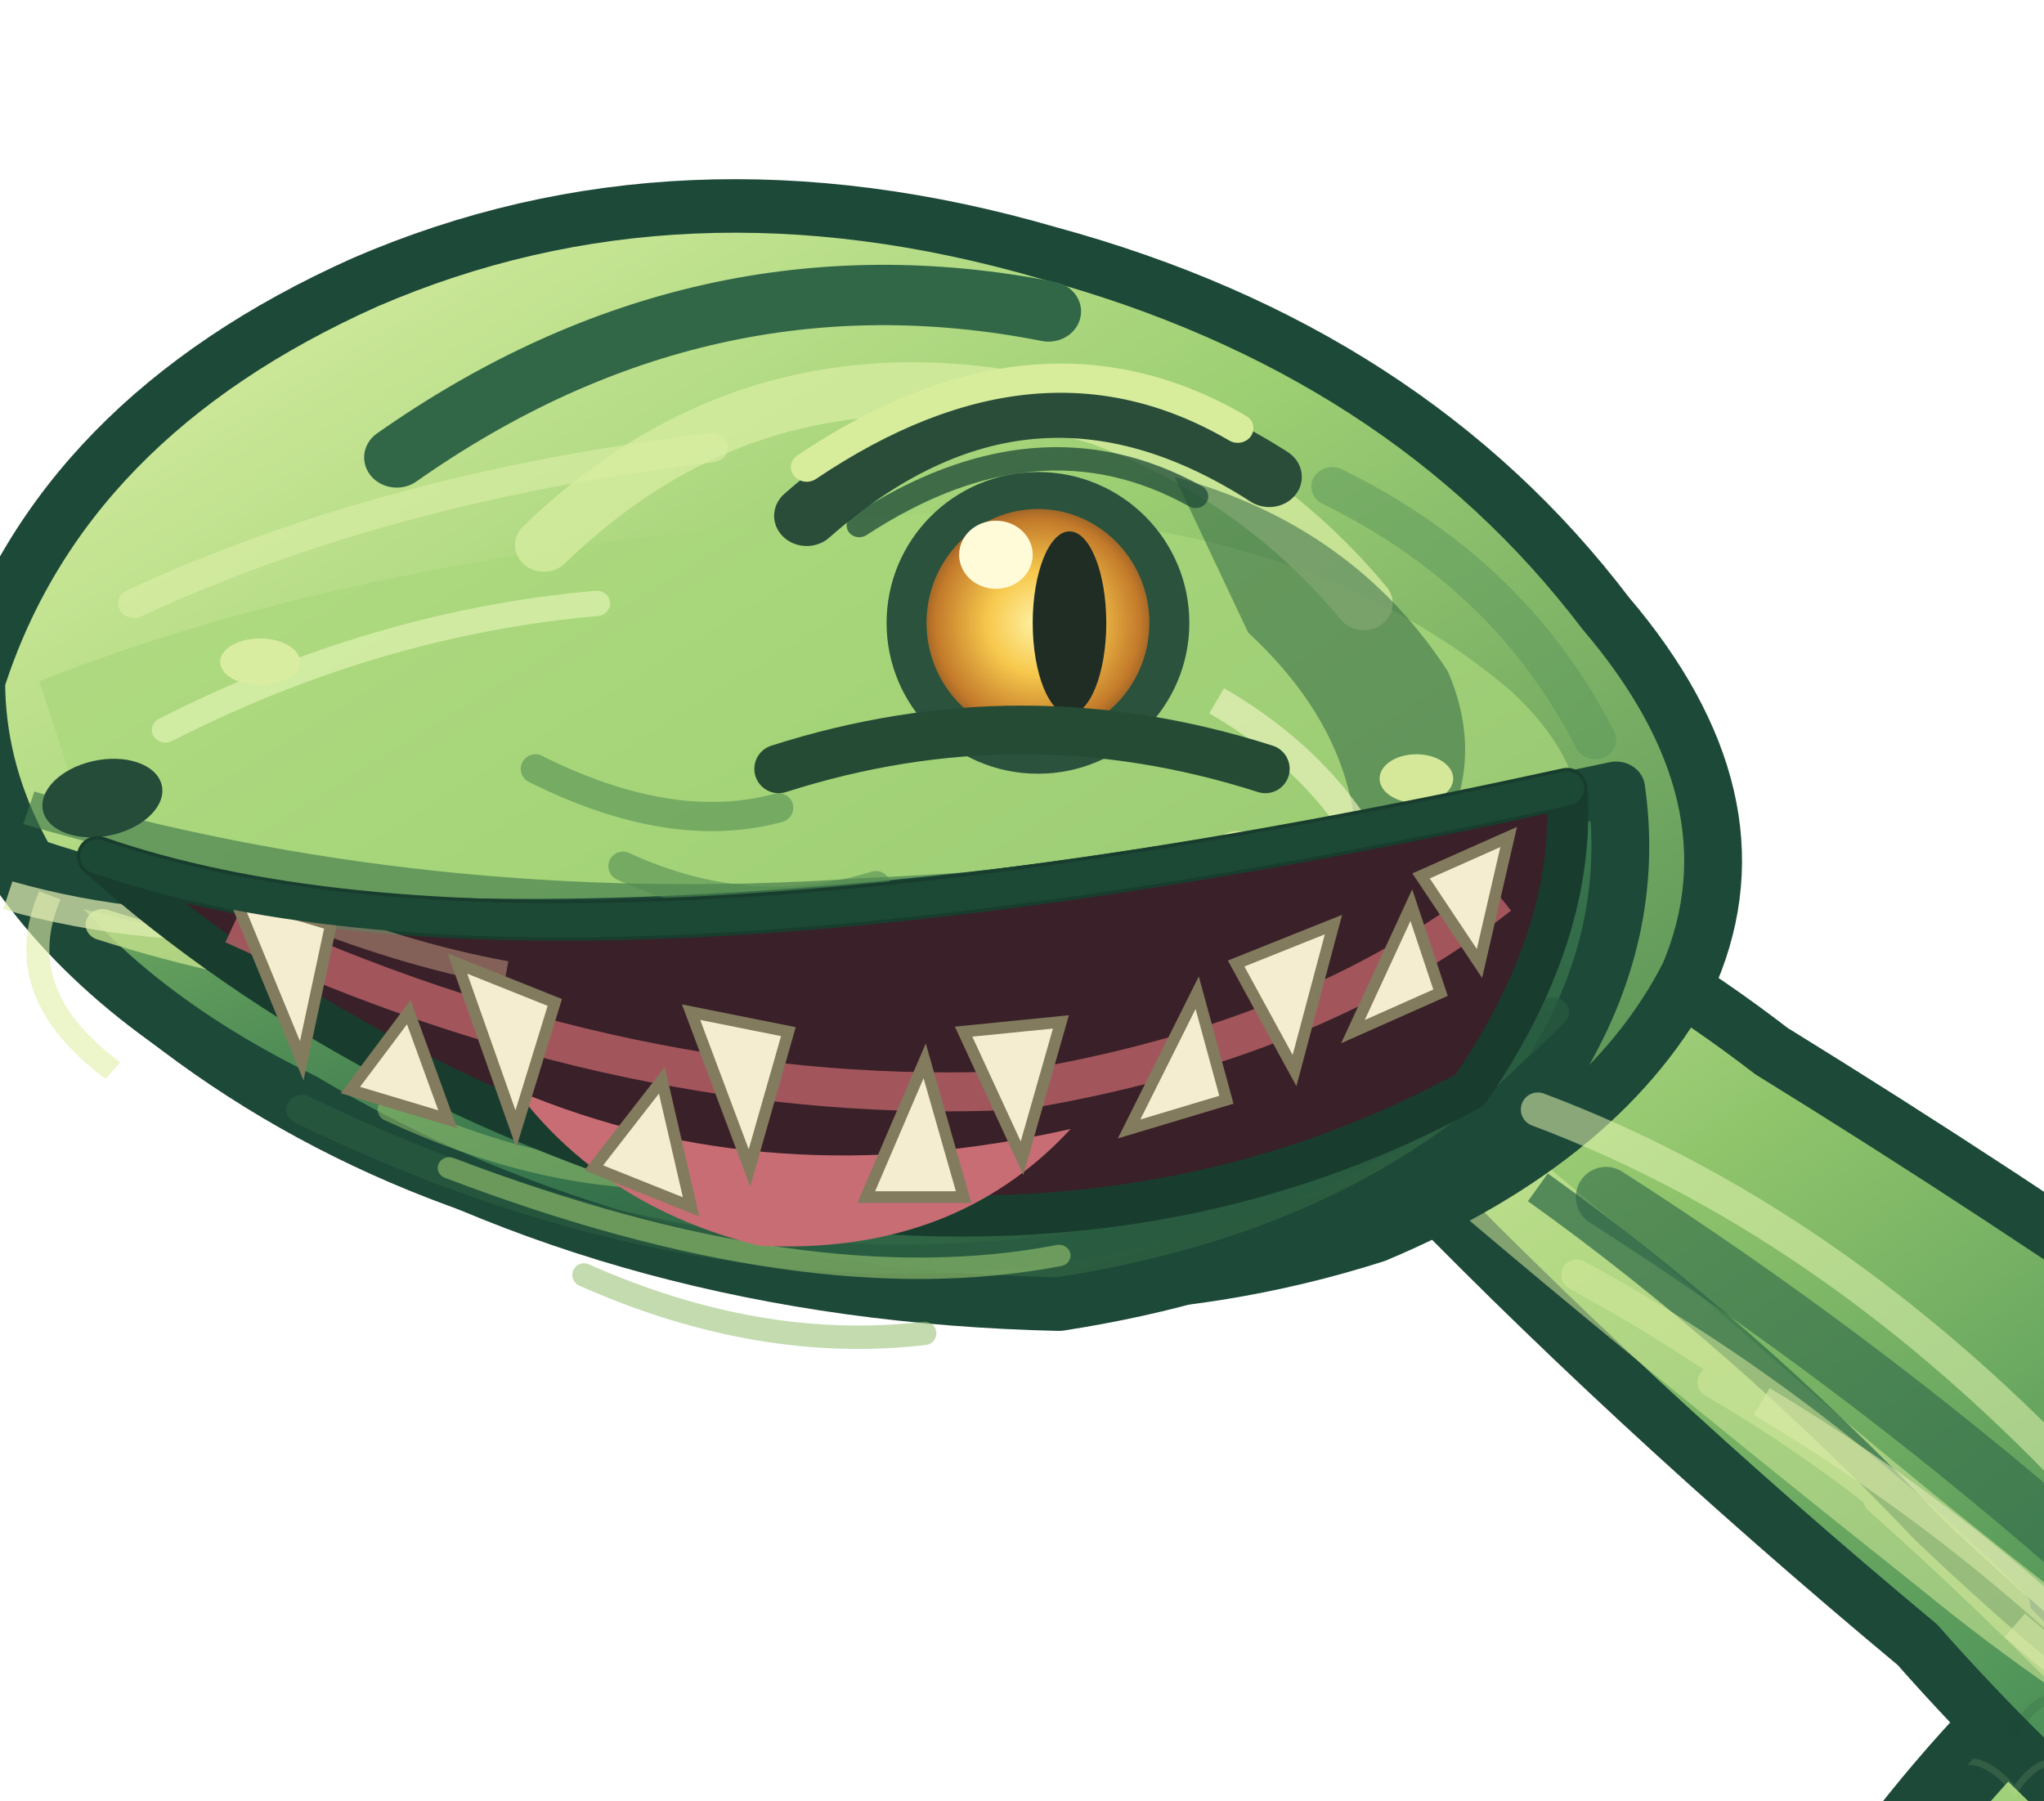
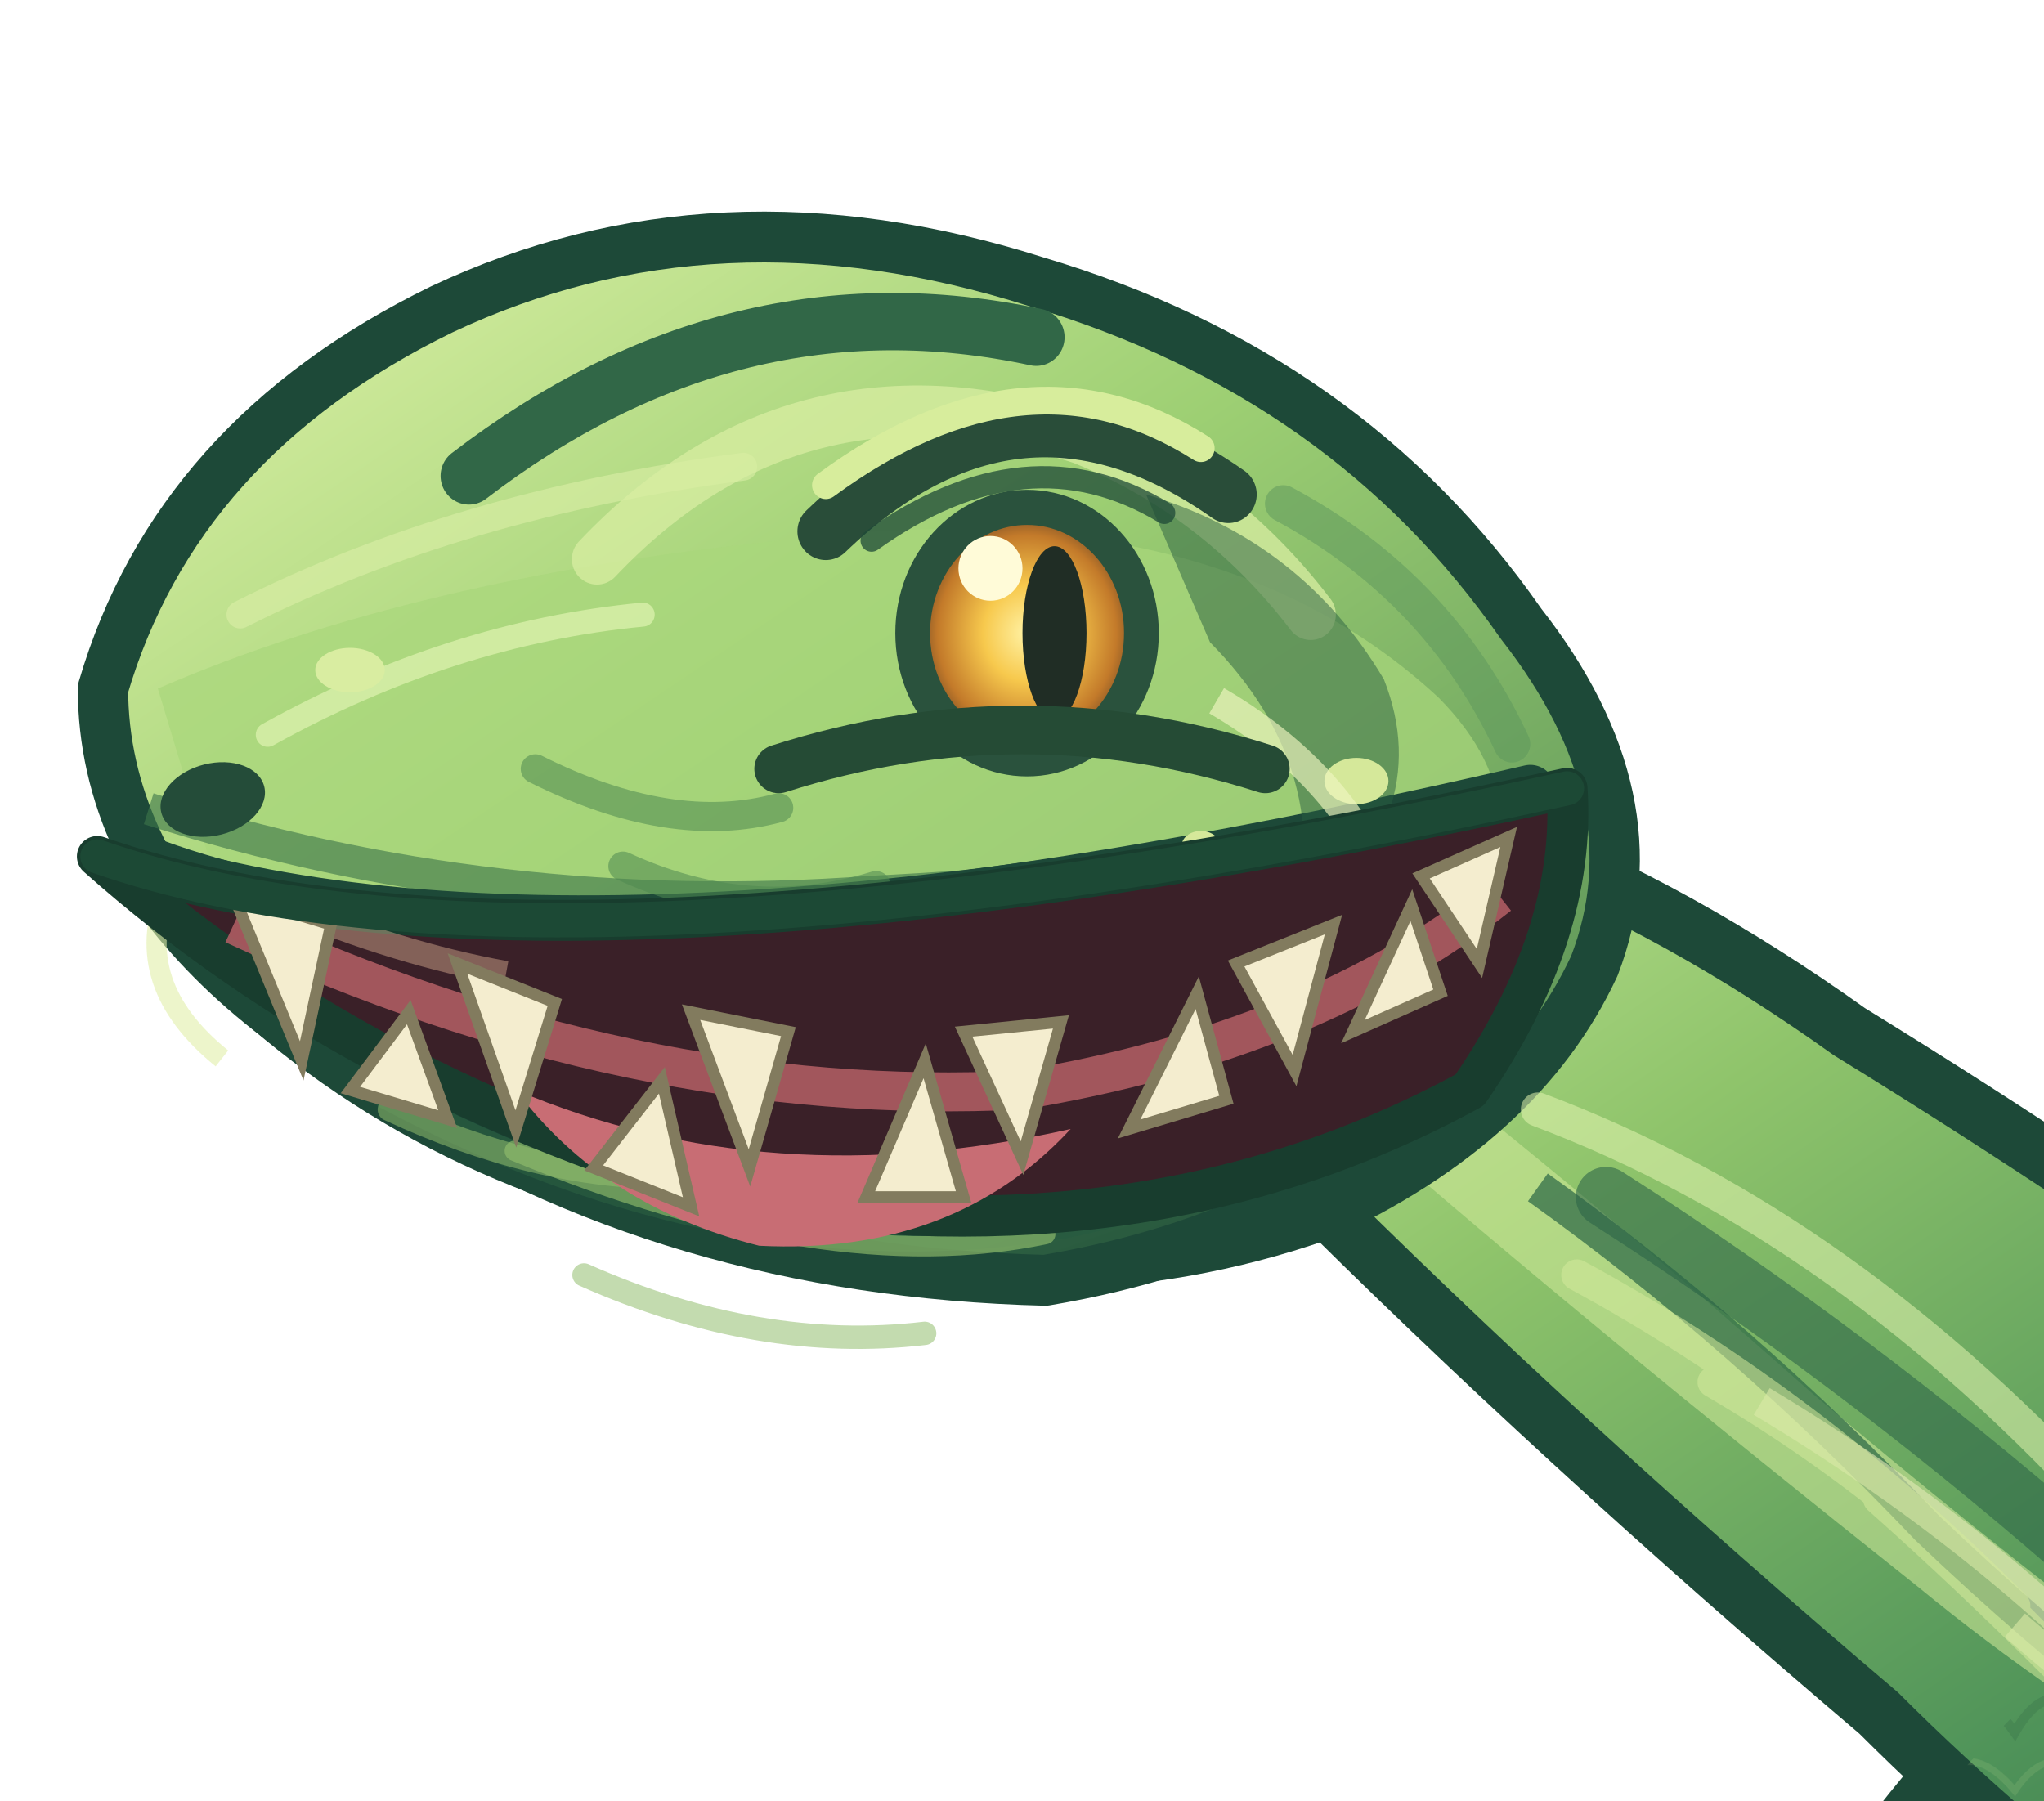
<svg xmlns="http://www.w3.org/2000/svg" viewBox="140 95 210 185" role="img" aria-label="Coelo, expresión de rugido">
  <svg x="0" y="0" width="1000" height="620" viewBox="0 0 1000 620">
    <defs>
      <linearGradient id="hide" x1="0" y1="0" x2=".8" y2="1">
        <stop stop-color="#c8e99a" />
        <stop offset=".28" stop-color="#8fc46b" />
        <stop offset=".62" stop-color="#4f9359" />
        <stop offset="1" stop-color="#245440" />
      </linearGradient>
      <linearGradient id="hideDark" x1="0" y1="0" x2="1" y2="1">
        <stop stop-color="#7eb766" />
        <stop offset=".52" stop-color="#39784e" />
        <stop offset="1" stop-color="#204735" />
      </linearGradient>
      <linearGradient id="belly" x1="0" y1="0" x2=".3" y2="1">
        <stop stop-color="#f1e6bb" />
        <stop offset=".55" stop-color="#c9c58f" />
        <stop offset="1" stop-color="#8f9b68" />
      </linearGradient>
      <linearGradient id="face" x1="0" y1="0" x2="1" y2="1">
        <stop stop-color="#e2f4aa" />
        <stop offset=".45" stop-color="#9dcf73" />
        <stop offset="1" stop-color="#4d8752" />
      </linearGradient>
      <linearGradient id="claw" x1="0" y1="0" x2="0" y2="1">
        <stop stop-color="#f2e9ce" />
        <stop offset="1" stop-color="#a8a17f" />
      </linearGradient>
      <radialGradient id="amber">
        <stop stop-color="#fff2a5" />
        <stop offset=".38" stop-color="#f7c94d" />
        <stop offset=".78" stop-color="#c37a2a" />
        <stop offset="1" stop-color="#694525" />
      </radialGradient>
      <filter id="shadow" x="-20%" y="-30%" width="140%" height="170%">
        <feGaussianBlur stdDeviation="13" />
      </filter>
      <clipPath id="bodyClip">
        <path d="M335 285 Q374 234 448 226 Q537 207 626 258 Q671 286 681 336 Q676 386 628 408 Q554 439 460 410 Q389 391 346 352Z" />
      </clipPath>
      <pattern id="scaleTexture" width="18" height="14" patternUnits="userSpaceOnUse">
        <path d="M-4 7 Q0 0 5 7 Q9 0 14 7 Q18 1 22 7" fill="none" stroke="#174a34" stroke-width="1" opacity=".26" />
        <path d="M-4 13 Q0 7 5 13 Q9 7 14 13 Q18 7 22 13" fill="none" stroke="#d4e99b" stroke-width=".7" opacity=".2" />
      </pattern>
      <clipPath id="coeloTailClip">
        <path d="M614 321 Q702 295 773 279 Q849 257 958 246 Q930 276 885 298 Q800 343 714 362 Q654 371 611 363Z" />
      </clipPath>
    </defs>
-     <ellipse cx="535" cy="555" rx="370" ry="24" fill="#192b28" opacity=".22" filter="url(#shadow)" />
-     <path d="M593 356 Q650 354 676 393 Q693 428 678 463 L719 515 Q728 530 713 537 L685 536 Q662 506 637 481 Q608 464 611 432 L562 410Z" fill="url(#hideDark)" stroke="#1d4938" stroke-width="5.5" stroke-linejoin="round" />
-     <path d="M646 389 Q675 405 666 441 L645 465 Q630 447 628 424Z" fill="#8abd68" opacity=".48" />
-     <path d="M678 458 Q695 474 708 501 L694 518 L661 490Z" fill="#2e6648" opacity=".9" />
-     <path d="M685 522 Q702 516 724 522 L754 537 Q763 547 747 553 L683 557 Q666 552 674 539Z" fill="url(#hideDark)" stroke="#1d4938" stroke-width="5.5" />
-     <path d="M712 534 L746 542 M700 544 L737 550" stroke="#b2d384" stroke-width="3" opacity=".6" />
-     <path d="M738 540 Q750 537 759 542 L768 550 Q759 558 744 555Z" fill="url(#claw)" stroke="#756f55" stroke-width="3" />
+     <ellipse cx="535" cy="596" rx="370" ry="24" fill="#192b28" opacity=".22" filter="url(#shadow)" />
+     <g transform="translate(620 410) scale(1 1.25) translate(-620 -410)">
+       <path d="M593 356 Q650 354 676 393 Q693 428 678 463 L719 515 Q728 530 713 537 L685 536 Q662 506 637 481 Q608 464 611 432 L562 410Z" fill="url(#hideDark)" stroke="#1d4938" stroke-width="5.5" stroke-linejoin="round" />
+       <path d="M646 389 Q675 405 666 441 L645 465 Q630 447 628 424Z" fill="#8abd68" opacity=".48" />
+       <path d="M678 458 Q695 474 708 501 L694 518 L661 490Z" fill="#2e6648" opacity=".9" />
+       <path d="M685 522 Q702 516 724 522 L754 537 Q763 547 747 553 L683 557 Q666 552 674 539Z" fill="url(#hideDark)" stroke="#1d4938" stroke-width="5.5" />
+       <path d="M712 534 L746 542 M700 544 L737 550" stroke="#b2d384" stroke-width="3" opacity=".6" />
+       <path d="M738 540 Q750 537 759 542 L768 550 Q759 558 744 555Z" fill="url(#claw)" stroke="#756f55" stroke-width="3" />
+     </g>
    <path d="M614 321 Q702 295 773 279 Q849 257 958 246 Q930 276 885 298 Q800 343 714 362 Q654 371 611 363Z" fill="url(#hideDark)" stroke="#1d4938" stroke-width="7.7" stroke-linejoin="round" />
    <path d="M645 329 Q755 299 845 283 Q904 269 948 253 Q907 291 849 312 Q741 355 657 356Z" fill="url(#hide)" opacity=".82" />
    <path d="M699 330 Q796 305 887 282" fill="none" stroke="#c1e28b" stroke-width="5.5" stroke-linecap="round" opacity=".65" />
    <path d="M731 344 Q812 319 887 295" fill="none" stroke="#24533c" stroke-width="3.5" stroke-linecap="round" opacity=".65" />
    <path d="M771 293 Q790 322 795 340 M816 279 Q835 302 841 322 M862 265 Q881 285 885 301 M902 256 Q917 270 921 283" fill="none" stroke="#2c6847" stroke-width="4.8" stroke-linecap="round" opacity=".8" />
    <g fill="#d4e99b" stroke="#386b46" stroke-width="2">
      <ellipse cx="746" cy="303" rx="5" ry="8" transform="rotate(22 746 303)" />
      <ellipse cx="785" cy="292" rx="4" ry="7" transform="rotate(20 785 292)" />
      <ellipse cx="827" cy="280" rx="3.5" ry="6" transform="rotate(18 827 280)" />
      <ellipse cx="872" cy="267" rx="3" ry="5" transform="rotate(14 872 267)" />
    </g>
-     <path d="M514 354 Q566 339 592 375 Q608 406 579 439 L543 481 Q533 508 538 527 Q540 543 523 548 L490 544 Q476 533 487 513 L499 463 Q491 428 472 408Z" fill="url(#hide)" stroke="#1d4938" stroke-width="7.7" stroke-linejoin="round" />
-     <path d="M512 376 Q551 362 576 390 Q575 421 545 441 Q512 438 500 412Z" fill="#c0df8b" opacity=".47" />
-     <path d="M501 458 Q525 467 550 455 L532 501 Q514 511 491 496Z" fill="#38794d" opacity=".7" />
-     <path d="M489 526 Q516 532 539 523 L568 544 Q574 558 553 565 L480 567 Q461 561 470 546Z" fill="url(#hideDark)" stroke="#1d4938" stroke-width="5.5" />
-     <path d="M476 552 Q518 560 565 548" fill="none" stroke="#a8ce78" stroke-width="3.5" opacity=".6" />
-     <g fill="url(#claw)" stroke="#746e53" stroke-width="3">
-       <path d="M481 552 Q464 542 453 551 Q465 565 486 562Z" />
-       <path d="M505 559 Q491 551 480 562 Q491 575 510 568Z" />
-       <path d="M535 558 Q526 550 516 563 Q528 575 544 567Z" />
+     <g transform="translate(530 420) scale(1 1.28) translate(-530 -420)">
+       <path d="M514 354 Q566 339 592 375 Q608 406 579 439 L543 481 Q533 508 538 527 Q540 543 523 548 L490 544 Q476 533 487 513 L499 463 Q491 428 472 408Z" fill="url(#hide)" stroke="#1d4938" stroke-width="7.7" stroke-linejoin="round" />
+       <path d="M512 376 Q551 362 576 390 Q575 421 545 441 Q512 438 500 412Z" fill="#c0df8b" opacity=".47" />
+       <path d="M501 458 Q525 467 550 455 L532 501 Q514 511 491 496Z" fill="#38794d" opacity=".7" />
+       <path d="M489 526 Q516 532 539 523 L568 544 Q574 558 553 565 L480 567 Q461 561 470 546Z" fill="url(#hideDark)" stroke="#1d4938" stroke-width="5.5" />
+       <path d="M476 552 Q518 560 565 548" fill="none" stroke="#a8ce78" stroke-width="3.5" opacity=".6" />
+       <g fill="url(#claw)" stroke="#746e53" stroke-width="3">
+         <path d="M481 552 Q464 542 453 551 Q465 565 486 562Z" />
+         <path d="M505 559 Q491 551 480 562 Q491 575 510 568Z" />
+         <path d="M535 558 Q526 550 516 563 Q528 575 544 567Z" />
+       </g>
    </g>
    <path d="M335 285 Q374 234 448 226 Q537 207 626 258 Q671 286 681 336 Q676 386 628 408 Q554 439 460 410 Q389 391 346 352Z" fill="url(#hide)" stroke="#1d4938" stroke-width="8.5" stroke-linejoin="round" />
    <path d="M382 342 Q423 355 482 359 Q548 364 630 340 Q656 336 664 351 Q644 391 586 405 Q497 421 423 390 Q392 369 382 342Z" fill="url(#belly)" stroke="#597451" stroke-width="3.5" />
    <path d="M411 375 Q476 398 538 397 M428 389 Q483 412 533 411 M552 391 Q597 390 624 371" fill="none" stroke="#8f996d" stroke-width="3" opacity=".7" />
    <path d="M386 288 Q427 244 494 251 Q532 259 548 291 Q518 325 467 334 Q416 330 382 310Z" fill="#a9d77b" opacity=".45" />
    <path d="M444 257 Q472 269 488 297 M489 257 Q525 270 541 299 M397 318 Q429 341 462 344" fill="none" stroke="#d1e99c" stroke-width="4.2" stroke-linecap="round" opacity=".58" />
    <path d="M543 302 Q584 294 615 320 M554 319 Q593 311 622 336" fill="none" stroke="#326d48" stroke-width="4.2" stroke-linecap="round" opacity=".65" />
    <path d="M376 292 Q391 322 424 350 Q465 381 526 377 Q551 373 568 354 Q539 399 482 397 Q415 386 377 342Z" fill="#e4dba9" opacity=".8" />
-     <path d="M392 311 Q359 289 337 264 Q307 239 283 214 Q268 197 271 181 Q296 183 322 203 Q369 232 414 267 Q441 290 430 316 Q412 331 392 311Z" fill="url(#hide)" stroke="#1d4938" stroke-width="5.8" stroke-linejoin="round" />
+     <path d="M398 319 Q360 298 333 271 Q300 243 273 216 Q253 196 261 174 Q295 176 330 201 Q382 233 425 270 Q456 296 438 323 Q416 343 398 319Z" fill="url(#hide)" stroke="#1d4938" stroke-width="5.8" stroke-linejoin="round" />
    <path d="M279 199 Q300 215 326 238 Q359 266 397 292 Q365 281 337 258 Q303 231 280 211Z" fill="#d0e99a" opacity=".56" />
    <path d="M298 217 Q319 232 338 252 Q360 273 382 286" stroke="#2e6947" stroke-width="3.5" fill="none" opacity=".72" />
    <path d="M321 239 Q346 254 364 274 M347 262 Q369 281 397 298" stroke="#e2e9b5" stroke-width="3.2" fill="none" opacity=".6" />
    <path d="M381 292 Q399 310 419 319" stroke="#245a40" stroke-width="4.2" fill="none" opacity=".7" />
-     <g transform="translate(238 180) scale(1.08 1) translate(-238 -180)">
+     <g transform="translate(238 180) scale(.94 .95) translate(-238 -180)">
      <path d="M145 165 Q153 138 182 124 Q212 110 247 121 Q281 131 300 158 Q315 177 308 195 Q300 212 278 222 Q249 232 216 223 Q183 218 160 197 Q145 182 145 165Z" fill="url(#face)" stroke="#1d4938" stroke-width="5.5" stroke-linejoin="round" />
      <path d="M151 165 Q179 153 219 149 Q266 143 291 166 Q304 179 292 194 Q269 209 230 207 Q186 202 158 188Z" fill="#a9d77b" opacity=".72" />
      <path d="M150 178 Q188 190 229 187 Q270 185 300 176" fill="none" stroke="#3e764b" stroke-width="3.5" opacity=".62" />
      <path d="M160 157 Q184 145 215 141" fill="none" stroke="#dff0a9" stroke-width="3" opacity=".55" stroke-linecap="round" />
      <path d="M274 145 Q291 154 299 171" fill="none" stroke="#5b965b" stroke-width="4" opacity=".5" stroke-linecap="round" />
      <path d="M148 183 Q192 201 301 176 Q303 191 295 205 Q278 224 248 229 Q207 228 176 208 Q157 198 148 183Z" fill="url(#hideDark)" stroke="#1d4938" stroke-width="5.5" stroke-linejoin="round" />
      <path d="M148 183 Q197 199 301 176" fill="none" stroke="#1d4938" stroke-width="4.4" stroke-linecap="round" />
      <path d="M157 190 Q206 207 291 187" fill="none" stroke="#c5e38d" stroke-width="3.2" stroke-linecap="round" opacity=".78" />
      <path d="M176 209 Q214 229 250 223 Q279 217 295 199" fill="none" stroke="#275b40" stroke-width="3" stroke-linecap="round" opacity=".74" />
      <path d="M190 215 Q224 229 248 224" fill="none" stroke="#9ac66f" stroke-width="2.2" stroke-linecap="round" opacity=".6" />
      <path d="M152 187 Q148 197 158 205" fill="none" stroke="#e1efa9" stroke-width="2.2" opacity=".6" />
      <path d="M199 151 Q221 128 252 138 Q267 144 277 157" fill="none" stroke="#d8eda2" stroke-width="5.5" stroke-linecap="round" opacity=".75" />
      <path d="M185 142 Q214 120 247 127" fill="none" stroke="#316747" stroke-width="6.2" stroke-linecap="round" />
      <path d="M259 144 Q276 149 285 164 Q291 179 275 192 Q280 174 266 160Z" fill="#285d40" opacity=".5" />
      <path d="M163 170 Q183 159 204 157" fill="none" stroke="#e0f4b0" stroke-width="2.6" stroke-linecap="round" opacity=".7" />
      <ellipse cx="246" cy="159" rx="12.5" ry="13.6" fill="url(#amber)" stroke="#2a523d" stroke-width="3.8" />
      <ellipse cx="249" cy="159" rx="3.5" ry="9.4" fill="#202d25" />
      <ellipse cx="242" cy="152" rx="3.5" ry="3.5" fill="#fffbd8" />
      <path d="M224 148 Q245 128 268 144" fill="none" stroke="#294d39" stroke-width="6.2" stroke-linecap="round" />
      <path d="M229 149 Q246 137 261 146" fill="none" stroke="#1e4937" stroke-width="2.4" stroke-linecap="round" opacity=".75" />
      <path d="M224 143 Q246 127 265 139" fill="none" stroke="#d7ed9c" stroke-width="3" stroke-linecap="round" />
      <ellipse cx="157" cy="177" rx="5.8" ry="3.9" fill="#244c39" transform="rotate(-14 157 177)" />
      <ellipse cx="172" cy="163" rx="3.8" ry="2.4" fill="#d9eda1" />
      <path d="M148 187 Q161 191 176 190" stroke="#e3f0b3" stroke-width="3" fill="none" opacity=".7" />
      <g fill="#d5e89a">
        <ellipse cx="282" cy="175" rx="3.5" ry="2.5" />
        <ellipse cx="292" cy="184" rx="2.8" ry="2.2" />
        <ellipse cx="275" cy="189" rx="2.8" ry="2" />
        <ellipse cx="265" cy="182" rx="2.1" ry="1.6" />
        <ellipse cx="258" cy="190" rx="2.3" ry="1.7" />
      </g>
    </g>
    <path d="M389 288 Q406 276 420 293 Q428 306 418 321 L406 328 Q391 318 385 302Z" fill="url(#hideDark)" stroke="#1d4938" stroke-width="5.5" stroke-linejoin="round" />
    <path d="M397 292 Q407 287 414 300" fill="none" stroke="#c7e69a" stroke-width="3.5" stroke-linecap="round" opacity=".7" />
    <path d="M405 291 Q423 282 437 298 Q444 311 431 326 Q422 337 430 349 L440 359 Q444 367 436 372 Q426 372 419 360 L405 340 Q393 332 394 316 Q393 300 405 291Z" fill="url(#hide)" stroke="#1d4938" stroke-width="5.5" stroke-linejoin="round" />
    <path d="M408 297 Q422 291 432 305 Q436 314 426 327" fill="none" stroke="#d4eda0" stroke-width="3.5" stroke-linecap="round" opacity=".7" />
    <path d="M403 320 Q411 333 422 340 M421 332 Q430 345 433 355" fill="none" stroke="#2d6947" stroke-width="3.5" stroke-linecap="round" opacity=".78" />
    <ellipse cx="426" cy="331" rx="8" ry="7" transform="rotate(30 426 331)" fill="#78b568" stroke="#24563e" stroke-width="2.5" />
    <path d="M434 361 Q443 362 445 370 Q443 379 436 375 L429 368Z M431 365 Q425 372 424 380 Q428 385 433 378" fill="none" stroke="#2d6245" stroke-width="4.5" stroke-linecap="round" />
    <path d="M443 371 Q450 371 451 378 Q446 383 440 377Z M425 378 Q431 375 432 382 Q427 387 422 382Z" fill="url(#claw)" stroke="#756f55" stroke-width="2" />
    <path d="M398 296 Q406 287 416 291 M398 312 Q405 325 415 331" fill="none" stroke="#d4eda0" stroke-width="3" stroke-linecap="round" opacity=".65" />
    <g fill="#d4e99b" stroke="#386e48" stroke-width="3">
      <path d="M375 256 Q381 240 393 250 Q400 261 389 269Z" />
      <path d="M404 243 Q411 226 424 238 Q430 250 417 258Z" />
      <path d="M437 233 Q444 218 457 229 Q463 241 450 248Z" />
      <path d="M472 229 Q480 214 493 226 Q500 239 486 244Z" />
      <path d="M508 234 Q516 220 528 233 Q533 244 520 249Z" />
      <path d="M542 246 Q550 233 561 247 Q565 258 552 262Z" />
      <path d="M574 263 Q582 252 592 265 Q596 275 584 280Z" />
    </g>
    <g fill="none" stroke-linecap="round">
      <path d="M397 293 Q412 309 425 319" stroke="#2b6545" stroke-width="5.5" />
      <path d="M428 280 Q444 298 451 316" stroke="#2a6545" stroke-width="7.7" />
      <path d="M462 272 Q477 289 480 313" stroke="#2a6545" stroke-width="5.5" />
      <path d="M497 268 Q510 285 510 307" stroke="#2a6545" stroke-width="6.2" />
      <path d="M532 273 Q546 288 542 306" stroke="#2a6545" stroke-width="5.5" />
      <path d="M401 292 Q412 305 423 314" stroke="#a8d37b" stroke-width="3" />
      <path d="M433 282 Q444 297 449 309" stroke="#a8d37b" stroke-width="3" />
      <path d="M466 275 Q477 292 478 306" stroke="#a8d37b" stroke-width="3" />
    </g>
    <g fill="#d7e99f" opacity=".92">
      <circle cx="474" cy="337" r="3" />
      <circle cx="487" cy="345" r="2.8" />
      <circle cx="501" cy="336" r="2.8" />
      <circle cx="516" cy="346" r="3" />
      <circle cx="531" cy="333" r="2.5" />
      <circle cx="548" cy="345" r="2.7" />
      <circle cx="564" cy="333" r="2.6" />
      <circle cx="580" cy="344" r="2.8" />
      <circle cx="594" cy="329" r="2.4" />
    </g>
    <g fill="none" stroke-linecap="round" stroke-linejoin="round">
      <path d="M526 382 Q549 388 563 410 Q568 423 558 437" stroke="#e1efae" stroke-width="3.5" opacity=".55" />
      <path d="M517 401 Q531 417 530 439 M536 409 Q546 419 542 433" stroke="#275f42" stroke-width="3.5" opacity=".65" />
      <path d="M507 463 Q521 472 539 466 M500 477 Q515 486 533 480 M494 494 Q509 501 526 496" stroke="#c6e08d" stroke-width="3" opacity=".54" />
      <path d="M493 514 Q510 521 535 512 M489 520 Q510 529 537 519" stroke="#24593f" stroke-width="3.5" opacity=".68" />
      <path d="M603 388 Q624 403 632 424 M620 405 Q630 422 626 440 M639 431 Q652 444 668 440" stroke="#c7e28e" stroke-width="3" opacity=".48" />
      <path d="M653 461 Q671 474 685 488 M661 473 Q676 488 690 499" stroke="#1e543a" stroke-width="3" opacity=".7" />
      <path d="M690 514 Q711 519 729 532 M686 520 Q707 527 724 540" stroke="#a9cc78" stroke-width="2.5" opacity=".6" />
    </g>
    <g fill="#d5e99c" opacity=".78">
      <ellipse cx="518" cy="416" rx="3" ry="4" transform="rotate(18 518 416)" />
      <ellipse cx="529" cy="424" rx="2.5" ry="3.5" transform="rotate(20 529 424)" />
      <ellipse cx="509" cy="450" rx="2.8" ry="4" transform="rotate(18 509 450)" />
      <ellipse cx="522" cy="460" rx="2.4" ry="3.4" transform="rotate(20 522 460)" />
      <ellipse cx="541" cy="448" rx="2.3" ry="3.2" transform="rotate(25 541 448)" />
      <ellipse cx="635" cy="449" rx="2.4" ry="3.1" />
      <ellipse cx="649" cy="456" rx="2" ry="2.8" />
      <ellipse cx="666" cy="476" rx="2.5" ry="3.2" />
    </g>
    <path d="M473 550 Q479 546 486 552 M496 558 Q503 553 511 558 M522 558 Q530 552 538 556" fill="none" stroke="#d7e6a8" stroke-width="2.3" opacity=".85" />
    <path d="M684 540 Q694 537 704 542 M703 543 Q713 541 721 546" fill="none" stroke="#d1e2a0" stroke-width="2" opacity=".72" />
    <path d="M480 543 Q486 539 491 545 M505 550 Q511 546 516 552 M532 548 Q537 544 542 549" fill="none" stroke="#315f43" stroke-width="2.5" opacity=".65" />
    <g fill="#2b6545" opacity=".46">
      <ellipse cx="449" cy="300" rx="4.5" ry="7" transform="rotate(-18 449 300)" />
      <ellipse cx="467" cy="316" rx="3.3" ry="5" transform="rotate(-22 467 316)" />
      <ellipse cx="492" cy="304" rx="4" ry="6" transform="rotate(-15 492 304)" />
      <ellipse cx="523" cy="321" rx="3.8" ry="5.5" transform="rotate(-10 523 321)" />
      <ellipse cx="558" cy="311" rx="3.5" ry="5.2" transform="rotate(10 558 311)" />
      <ellipse cx="584" cy="334" rx="3" ry="4.5" transform="rotate(15 584 334)" />
    </g>
    <g fill="none" stroke-linecap="round">
      <path d="M501 390 Q520 401 540 393 M506 399 Q522 407 535 402" stroke="#d1e69a" stroke-width="3" opacity=".54" />
      <path d="M481 432 Q494 442 505 439 M481 443 Q495 450 511 445" stroke="#224f39" stroke-width="3" opacity=".6" />
      <path d="M530 479 Q544 471 554 458 M523 490 Q536 482 544 472" stroke="#c2de8b" stroke-width="3" opacity=".5" />
      <path d="M645 393 Q662 402 675 394 M648 405 Q661 413 672 405" stroke="#1f5139" stroke-width="3" opacity=".7" />
      <path d="M180 209 Q195 216 209 216 M200 226 Q218 234 235 232" stroke="#91bd6d" stroke-width="2.4" opacity=".55" />
    </g>
    <g fill="#cfe59a" opacity=".72">
      <ellipse cx="505" cy="444" rx="3" ry="4" transform="rotate(16 505 444)" />
      <ellipse cx="517" cy="454" rx="2.3" ry="3.2" transform="rotate(22 517 454)" />
      <ellipse cx="532" cy="449" rx="2.6" ry="3.6" transform="rotate(17 532 449)" />
      <ellipse cx="546" cy="439" rx="2.2" ry="3.2" transform="rotate(22 546 439)" />
      <ellipse cx="622" cy="360" rx="2.2" ry="3.2" />
      <ellipse cx="636" cy="354" rx="2" ry="2.7" />
    </g>
    <rect x="330" y="215" width="360" height="230" fill="url(#scaleTexture)" clip-path="url(#bodyClip)" opacity=".62" />
    <rect x="610" y="240" width="360" height="145" fill="url(#scaleTexture)" clip-path="url(#coeloTailClip)" opacity=".58" />
    <g clip-path="url(#bodyClip)">
      <path d="M345 286 Q405 224 490 237 Q563 243 624 287 Q570 272 515 286 Q447 311 397 341Z" fill="#204a39" opacity=".17" />
      <path d="M361 339 Q406 372 479 381 Q560 396 647 350 Q620 401 564 411 Q455 431 387 378Z" fill="#6a8e5c" opacity=".22" />
      <path d="M387 276 Q438 236 498 244 Q542 247 575 274" fill="none" stroke="#e0f2ae" stroke-width="4.2" stroke-linecap="round" opacity=".42" />
      <path d="M389 349 Q426 364 454 365 M449 369 Q485 380 515 375 M535 375 Q570 376 598 360" fill="none" stroke="#77885a" stroke-width="3" opacity=".65" />
      <path d="M420 288 Q428 301 426 314 M448 274 Q458 291 457 310 M477 268 Q487 284 486 303 M507 269 Q520 286 517 301 M538 277 Q548 291 545 308" fill="none" stroke="#244f39" stroke-width="3.5" stroke-linecap="round" opacity=".55" />
      <g fill="#d8eaa2" opacity=".72">
        <ellipse cx="438" cy="352" rx="2.4" ry="3.4" />
        <ellipse cx="451" cy="344" rx="2" ry="3" />
        <ellipse cx="465" cy="354" rx="2.2" ry="3.2" />
        <ellipse cx="481" cy="345" rx="2.2" ry="3.1" />
        <ellipse cx="495" cy="357" rx="2.1" ry="3" />
        <ellipse cx="510" cy="347" rx="2.4" ry="3.3" />
        <ellipse cx="526" cy="356" rx="2" ry="3" />
        <ellipse cx="543" cy="344" rx="2.1" ry="3" />
        <ellipse cx="559" cy="354" rx="2.2" ry="3" />
        <ellipse cx="575" cy="342" rx="2" ry="2.8" />
        <ellipse cx="590" cy="350" rx="2.2" ry="3" />
      </g>
      <g fill="#275c40" opacity=".45">
        <ellipse cx="414" cy="299" rx="4" ry="6" transform="rotate(-25 414 299)" />
        <ellipse cx="446" cy="291" rx="3.6" ry="5.5" transform="rotate(-22 446 291)" />
        <ellipse cx="476" cy="285" rx="3.5" ry="5" transform="rotate(-16 476 285)" />
        <ellipse cx="509" cy="286" rx="3.4" ry="5" transform="rotate(-14 509 286)" />
        <ellipse cx="543" cy="297" rx="3.5" ry="5" transform="rotate(-10 543 297)" />
        <ellipse cx="578" cy="310" rx="3.8" ry="5.5" transform="rotate(9 578 310)" />
      </g>
    </g>
    <path d="M305 218 Q330 234 353 254 Q371 272 390 291" fill="none" stroke="#2b6446" stroke-width="6.2" stroke-linecap="round" opacity=".58" />
    <path d="M302 226 Q326 239 347 260 M316 237 Q340 251 359 274 M333 249 Q351 265 370 286" fill="none" stroke="#d3e99a" stroke-width="3.2" stroke-linecap="round" opacity=".55" />
    <path d="M727 315 Q792 295 854 279 M785 335 Q842 315 905 288" fill="none" stroke="#1e4e39" stroke-width="3.5" opacity=".55" stroke-linecap="round" />
    <path d="M752 304 Q813 286 866 272 M834 305 Q890 285 931 265" fill="none" stroke="#c3e58c" stroke-width="2.5" opacity=".65" stroke-linecap="round" />
    <path d="M195 174 Q209 181 220 178 M204 184 Q217 190 230 186 M217 194 Q228 199 239 195" fill="none" stroke="#4f8951" stroke-width="3" stroke-linecap="round" opacity=".55" />
    <path d="M265 167 Q277 174 282 185" fill="none" stroke="#eff6c0" stroke-width="3" opacity=".65" />
    <path d="M298 209 Q330 221 357 251 M347 290 Q372 312 397 319 M472 244 Q524 225 573 260" fill="none" stroke="#e2f4ae" stroke-width="3.5" stroke-linecap="round" opacity=".55" />
    <path d="M503 407 Q553 422 605 397" fill="none" stroke="#345f43" stroke-width="3.5" opacity=".55" />
    <path d="M483 547 L479 555 M507 553 L505 562 M537 551 L535 560" stroke="#fff4d8" stroke-width="2.4" opacity=".8" />
  </svg>
  <path d="M150 183 Q196 199 301 176 Q302 191 291 207 Q258 225 216 218 Q177 207 150 183Z" fill="#3a2028" stroke="#183d2e" stroke-width="4.2" stroke-linejoin="round" />
  <path d="M164 190 Q205 209 245 207 Q275 202 294 187" fill="none" stroke="#ad5c62" stroke-width="4" opacity=".9" />
  <path d="M193 207 Q219 218 250 211 Q238 224 218 223 Q202 219 193 207Z" fill="#c86d74" />
  <path d="M169 188 Q181 193 192 195" fill="none" stroke="#f0c2a0" stroke-width="2.5" opacity=".4" />
  <g fill="#f4edcf" stroke="#827b5e" stroke-width="1.2">
    <path d="M164 187 L174 190 L171 204Z" />
    <path d="M187 194 L197 198 L193 211Z" />
    <path d="M211 199 L221 201 L217 215Z" />
    <path d="M239 201 L249 200 L245 214Z" />
    <path d="M267 194 L277 190 L273 205Z" />
    <path d="M286 185 L295 181 L292 194Z" />
    <path d="M176 207 L186 210 L182 199Z" />
    <path d="M201 215 L211 219 L208 206Z" />
    <path d="M229 218 L239 218 L235 204Z" />
    <path d="M256 211 L266 208 L263 197Z" />
    <path d="M279 201 L288 197 L285 188Z" />
  </g>
  <path d="M150 183 Q196 199 301 176" fill="none" stroke="#1c4935" stroke-width="3.5" stroke-linecap="round" />
  <path d="M220 174 Q245 166 270 174" fill="none" stroke="#254b35" stroke-width="5" stroke-linecap="round" />
</svg>
